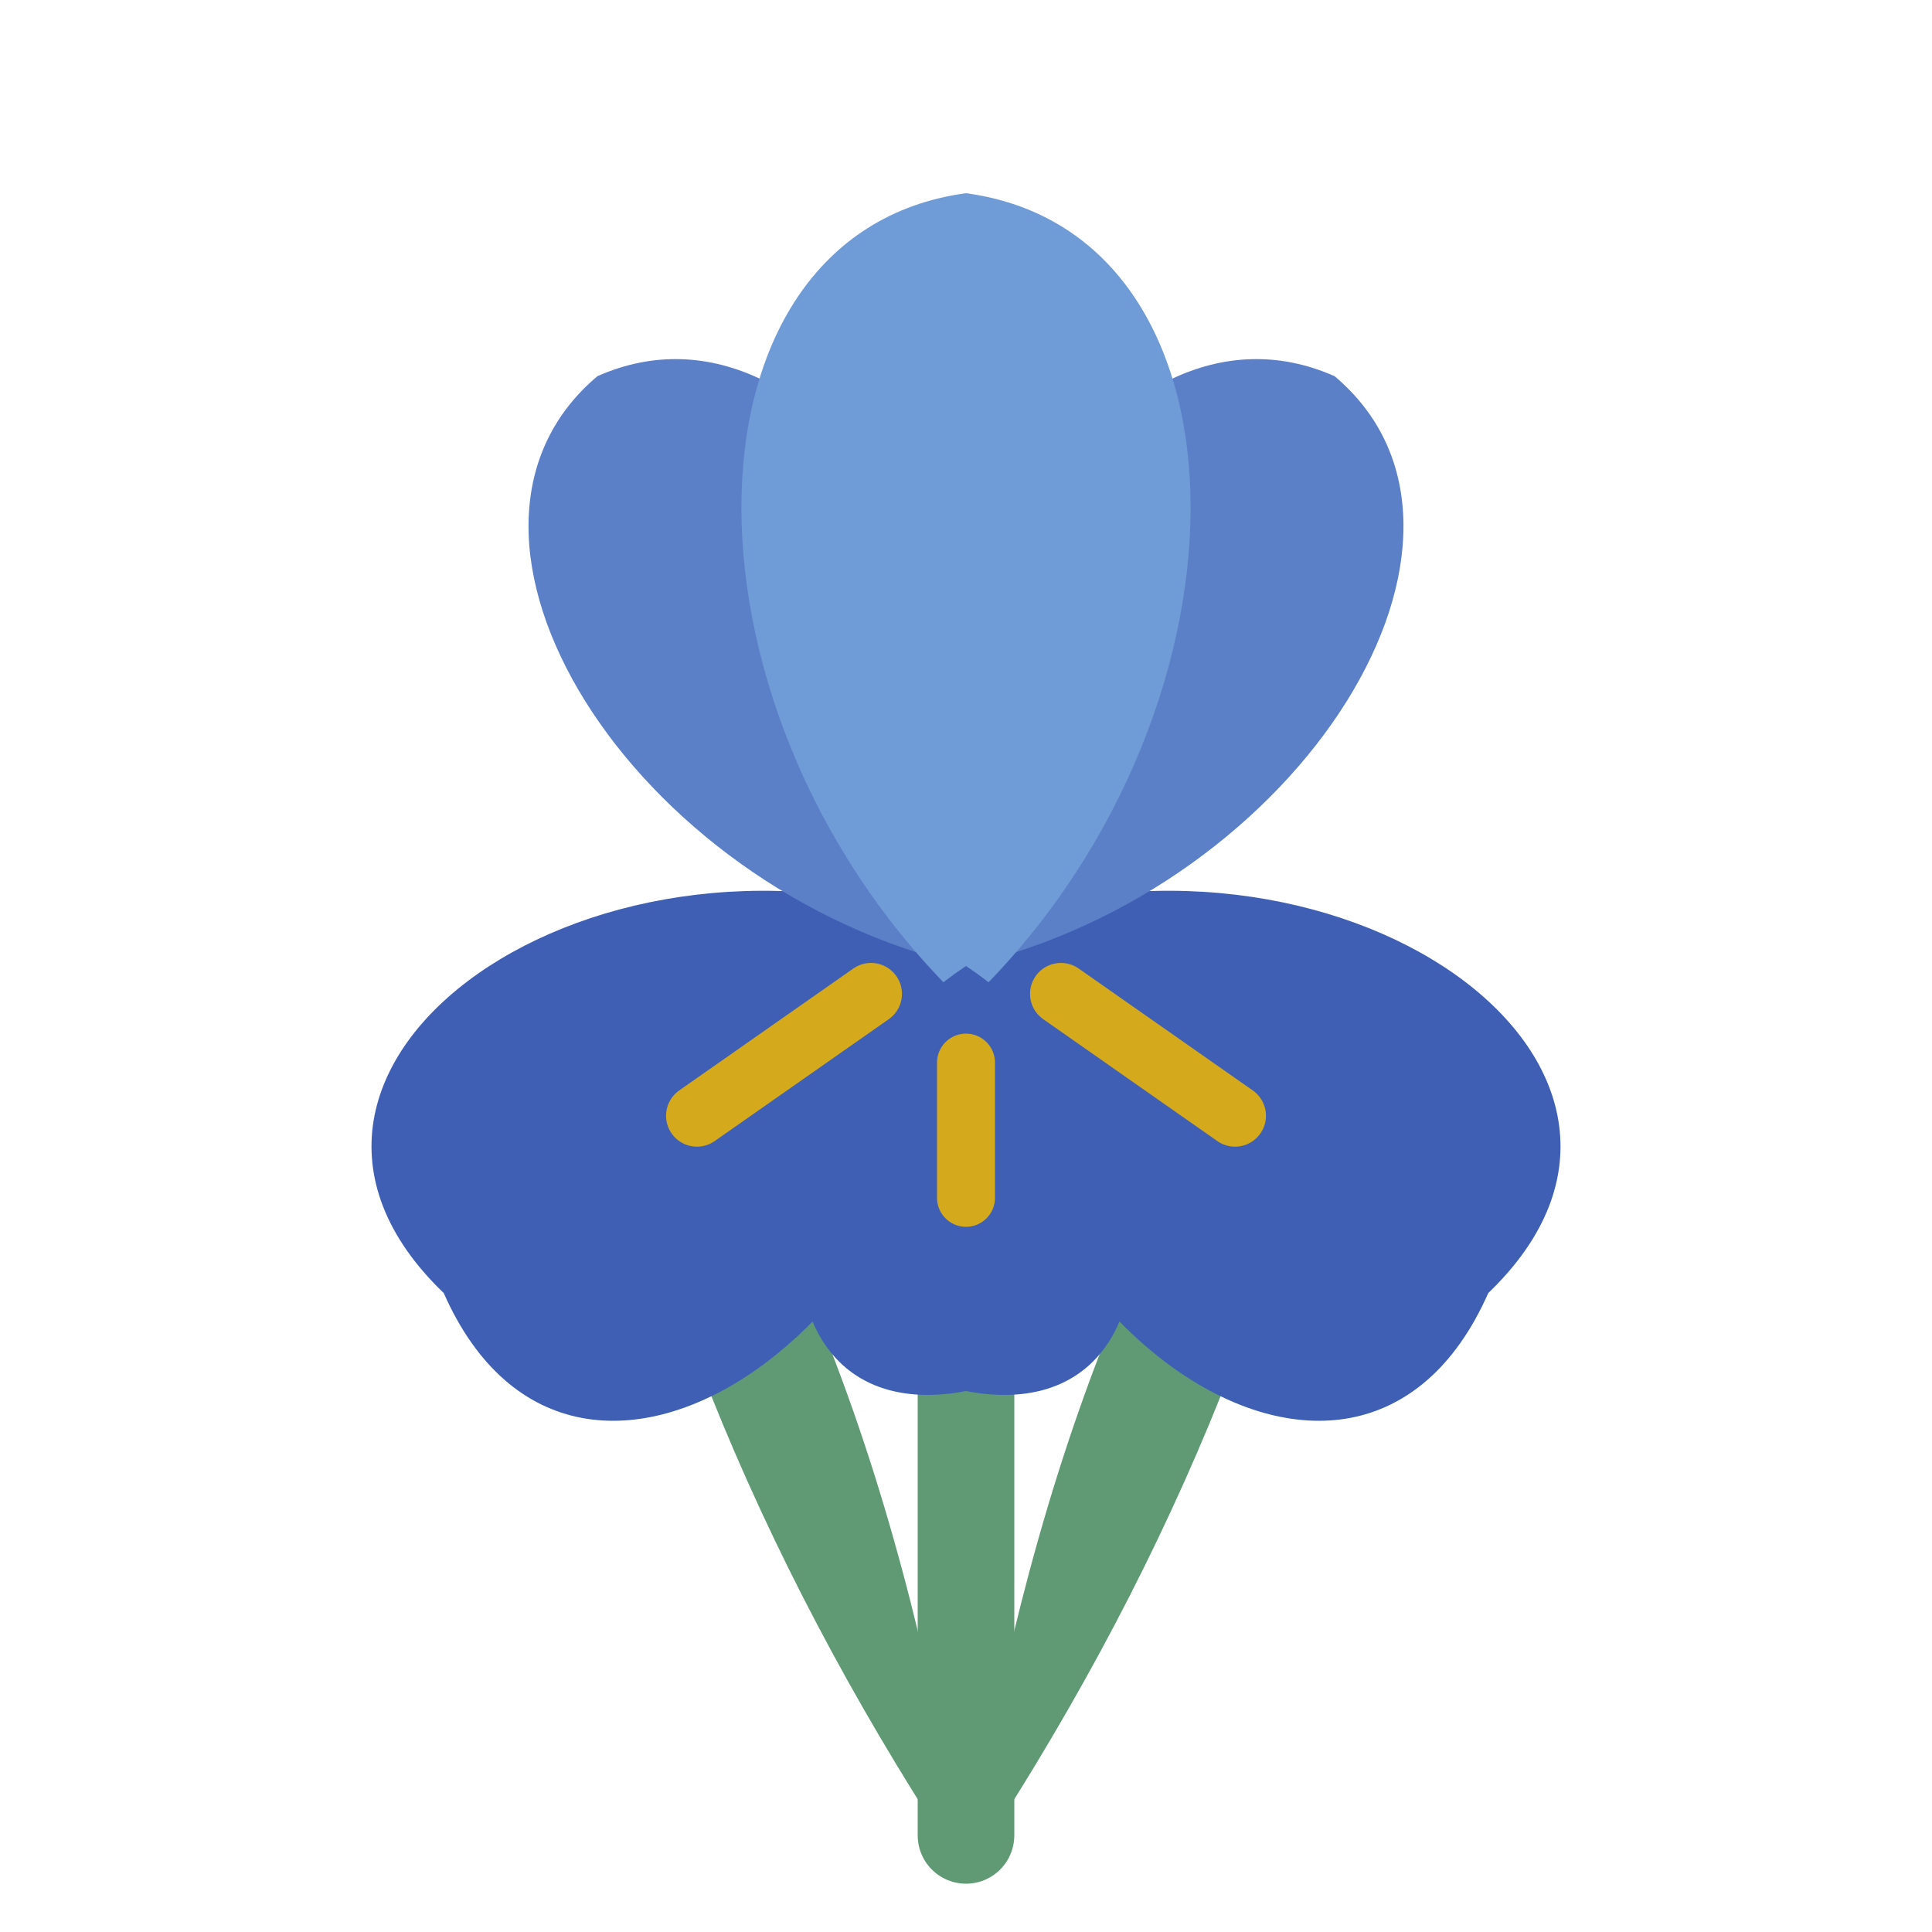
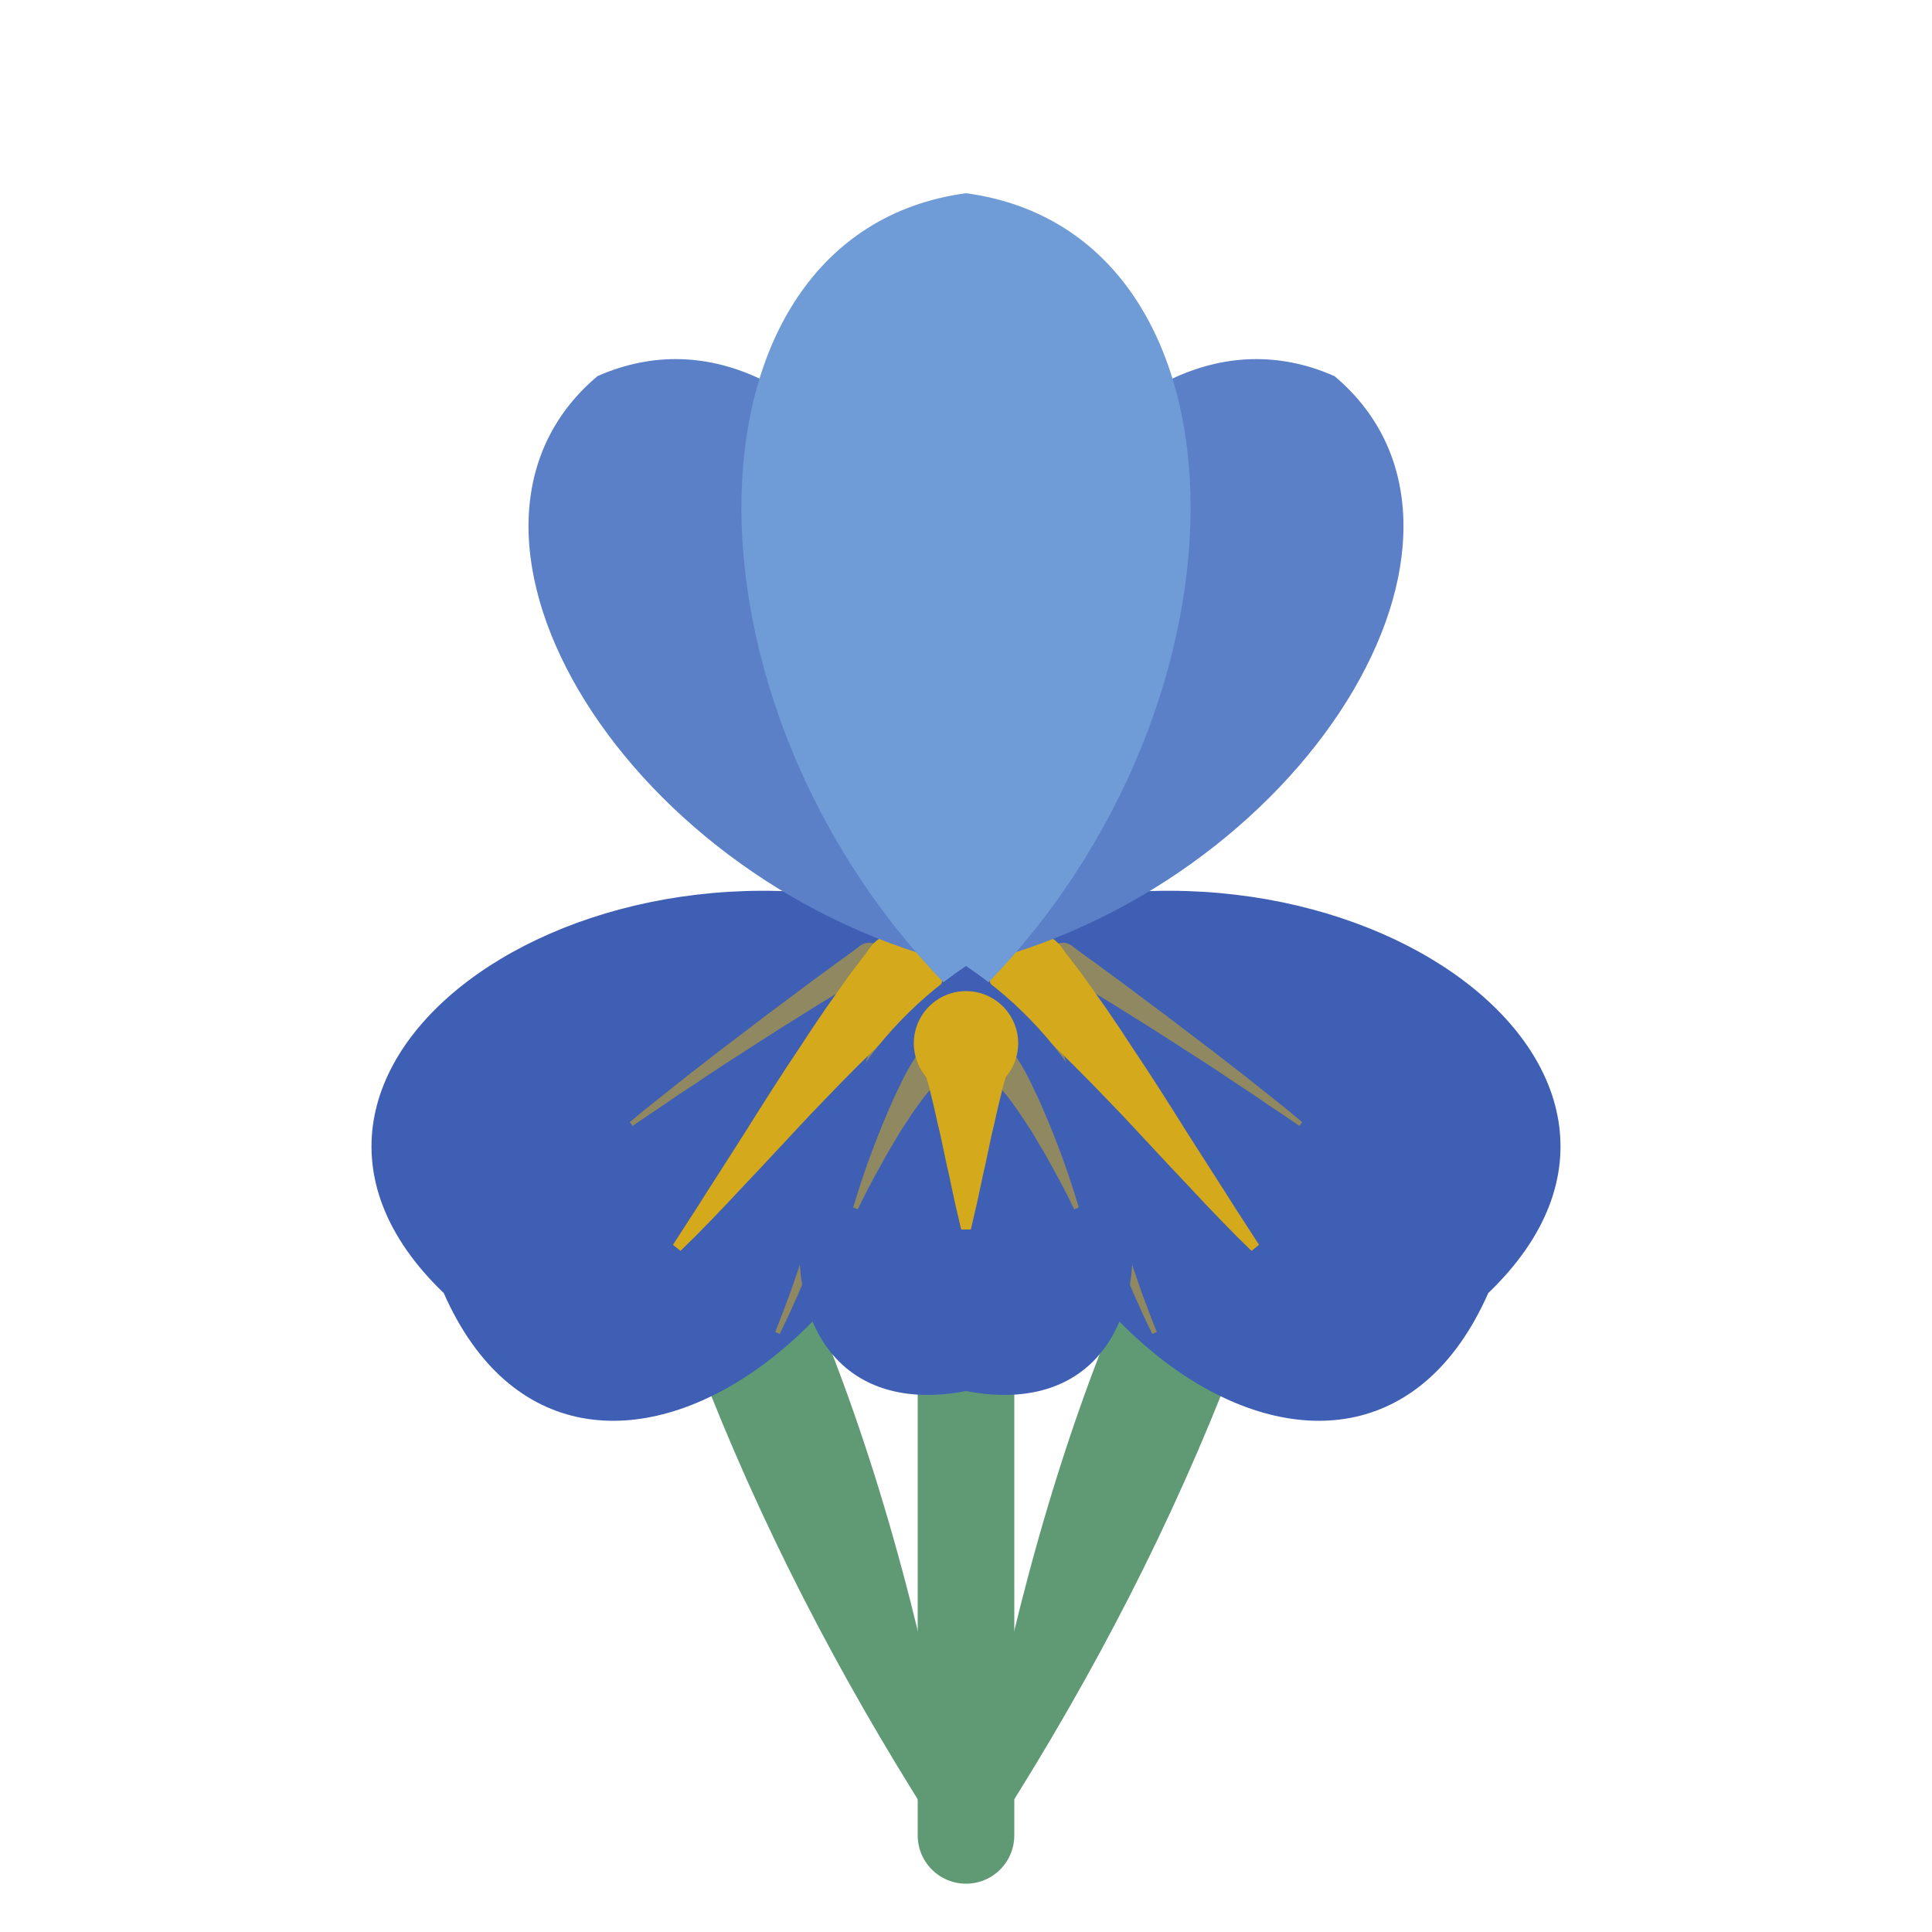
<svg xmlns="http://www.w3.org/2000/svg" viewBox="0 0 100 100">
  <path d="M50 97 C40 82 33 66 30 48 C41 60 47 78 50 97 Z" fill="#5F9A74" />
  <g transform="translate(100 0) scale(-1 1)">
    <path d="M50 97 C40 82 33 66 30 48 C41 60 47 78 50 97 Z" fill="#5F9A74" />
  </g>
  <path d="M50 58 V95" fill="none" stroke="#5F9A74" stroke-width="5" stroke-linecap="round" />
  <g transform="translate(50 48) rotate(125)">
    <path d="M0 0 C-16.7 -11.5 -16.7 -36.3 0 -33 C16.7 -36.3 16.7 -11.5 0 0 Z" fill="#3F5FB5" />
-     <path d="M0 -6 V-17" fill="none" stroke="#D4A91C" stroke-width="3.2" stroke-linecap="round" />
+     <g fill="#D4A91C">
+       <path d="M2.07 -3.66 L2.11 -4.54 L2.19 -5.49 L2.31 -6.50 L2.47 -7.58 L2.66 -8.71 L2.87 -9.87 L3.10 -11.06 L3.34 -12.27 L3.60 -13.50 L3.86 -14.72 L4.12 -15.95 L4.37 -17.16 L4.62 -18.35 L4.85 -19.51 L5.06 -20.63 L5.24 -21.71 L4.76 -21.85 L4.35 -20.84 L3.92 -19.78 L3.47 -18.70 L3.01 -17.58 L2.54 -16.44 L2.06 -15.28 L1.57 -14.12 L1.09 -12.96 L0.62 -11.80 L0.17 -10.65 L-0.28 -9.52 L-0.70 -8.42 L-1.09 -7.34 L-1.46 -6.30 L-1.78 -5.30 L-2.07 -4.34 Z" />
+       <circle cx="0.00" cy="-4.00" r="2.10" />
+     </g>
+     <g fill="#D4A91C" opacity="0.55">
+       <path d="M-0.84 -5.03 L-0.91 -5.75 L-0.97 -6.53 L-1.03 -7.37 L-1.09 -8.25 L-1.14 -9.17 L-1.19 -10.13 L-1.24 -11.11 L-1.28 -12.11 L-1.32 -13.13 L-1.36 -14.15 L-1.39 -15.17 L-1.41 -16.18 L-1.44 -17.18 L-1.45 -18.16 L-1.47 -19.11 L-1.48 -20.03 L-1.72 -20.04 L-1.80 -19.12 L-1.86 -18.17 L-1.92 -17.19 L-1.98 -16.19 L-2.03 -15.18 L-2.08 -14.16 L-2.12 -13.13 L-2.16 -12.11 L-2.20 -11.11 L-2.23 -10.12 L-2.26 -9.16 L-2.29 -8.23 L-2.31 -7.34 L-2.33 -6.50 L-2.34 -5.70 L-2.36 -4.97 Z" />
+       <circle cx="-1.60" cy="-5.00" r="0.76" />
+     </g>
+     <g fill="#D4A91C" opacity="0.55">
+       <path d="M2.29 -4.69 L2.59 -5.40 L2.97 -6.18 L3.44 -7.02 L3.96 -7.91 L4.54 -8.85 L5.17 -9.83 L5.83 -10.83 L6.52 -11.86 L7.22 -12.90 L7.93 -13.94 L8.63 -14.99 L9.31 -16.03 L9.97 -17.05 L10.60 -18.06 L11.18 -19.03 L11.71 -19.97 L11.49 -20.10 L10.90 -19.21 L10.26 -18.28 L9.57 -17.33 L8.85 -16.35 L8.10 -15.36 L7.34 -14.36 L6.57 -13.37 L5.80 -12.37 L5.05 -11.39 L4.32 -10.42 L3.62 -9.48 L2.96 -8.57 L2.35 -7.69 L1.80 -6.85 L1.32 -6.06 L0.91 -5.31 Z" />
+       <circle cx="1.60" cy="-5.00" r="0.76" />
+     </g>
  </g>
  <g transform="translate(50 48) rotate(-125)">
    <path d="M0 0 C-16.7 -11.5 -16.7 -36.3 0 -33 C16.7 -36.3 16.7 -11.5 0 0 Z" fill="#3F5FB5" />
-     <path d="M0 -6 V-17" fill="none" stroke="#D4A91C" stroke-width="3.2" stroke-linecap="round" />
+     <g fill="#D4A91C">
+       <path d="M2.07 -4.34 L1.78 -5.30 L1.46 -6.30 L1.09 -7.34 L0.70 -8.42 L0.28 -9.52 L-0.17 -10.65 L-0.62 -11.80 L-1.09 -12.96 L-1.57 -14.12 L-2.06 -15.28 L-2.54 -16.44 L-3.01 -17.58 L-3.47 -18.70 L-3.92 -19.78 L-4.35 -20.84 L-4.76 -21.85 L-5.24 -21.71 L-5.06 -20.63 L-4.85 -19.51 L-4.62 -18.35 L-4.37 -17.16 L-4.12 -15.95 L-3.86 -14.72 L-3.60 -13.50 L-3.34 -12.27 L-3.10 -11.06 L-2.87 -9.87 L-2.66 -8.71 L-2.47 -7.58 L-2.31 -6.50 L-2.19 -5.49 L-2.11 -4.54 L-2.07 -3.66 Z" />
+       <circle cx="0.00" cy="-4.00" r="2.10" />
+     </g>
+     <g fill="#D4A91C" opacity="0.55">
+       <path d="M-0.91 -5.31 L-1.32 -6.06 L-1.80 -6.85 L-2.35 -7.69 L-2.96 -8.57 L-3.62 -9.48 L-4.32 -10.42 L-5.05 -11.39 L-5.80 -12.37 L-6.57 -13.37 L-7.34 -14.36 L-8.10 -15.36 L-8.85 -16.35 L-9.57 -17.33 L-10.26 -18.28 L-10.90 -19.21 L-11.49 -20.10 L-11.71 -19.97 L-11.18 -19.03 L-10.60 -18.06 L-9.97 -17.05 L-9.31 -16.03 L-8.63 -14.99 L-7.93 -13.94 L-7.22 -12.90 L-6.52 -11.86 L-5.83 -10.83 L-5.17 -9.83 L-4.54 -8.85 L-3.96 -7.91 L-3.44 -7.02 L-2.97 -6.18 L-2.59 -5.40 L-2.29 -4.69 Z" />
+       <circle cx="-1.60" cy="-5.00" r="0.76" />
+     </g>
+     <g fill="#D4A91C" opacity="0.55">
+       <path d="M2.36 -4.97 L2.34 -5.70 L2.33 -6.50 L2.31 -7.34 L2.29 -8.23 L2.26 -9.16 L2.23 -10.12 L2.20 -11.11 L2.16 -12.11 L2.12 -13.13 L2.08 -14.16 L2.03 -15.18 L1.98 -16.19 L1.92 -17.19 L1.86 -18.17 L1.80 -19.12 L1.72 -20.04 L1.48 -20.03 L1.47 -19.11 L1.45 -18.16 L1.44 -17.18 L1.41 -16.18 L1.39 -15.17 L1.36 -14.15 L1.32 -13.13 L1.28 -12.11 L1.24 -11.11 L1.19 -10.13 L1.14 -9.17 L1.09 -8.25 L1.03 -7.37 L0.97 -6.53 L0.91 -5.75 L0.84 -5.03 Z" />
+       <circle cx="1.60" cy="-5.00" r="0.76" />
+     </g>
  </g>
  <g transform="translate(50 50) rotate(32)">
    <path d="M0 0 C-12.6 -12.6 -12.6 -34.2 0 -36 C12.6 -34.2 12.6 -12.6 0 0 Z" fill="#5B80C8" />
  </g>
  <g transform="translate(50 50) rotate(-32)">
    <path d="M0 0 C-12.6 -12.6 -12.6 -34.2 0 -36 C12.6 -34.2 12.6 -12.6 0 0 Z" fill="#5B80C8" />
  </g>
  <g transform="translate(50 52) rotate(0)">
    <path d="M0 0 C-15.5 -14.7 -15.5 -39.9 0 -42 C15.5 -39.9 15.5 -14.7 0 0 Z" fill="#6F9BD6" />
  </g>
  <g transform="translate(50 50) rotate(180)">
    <path d="M0 0 C-11.5 -7.7 -11.5 -24.2 0 -22 C11.5 -24.2 11.5 -7.7 0 0 Z" fill="#3F5FB5" />
-     <path d="M0 -5 V-12" fill="none" stroke="#D4A91C" stroke-width="3" stroke-linecap="round" />
+     <g fill="#D4A91C">
+       <path d="M2.70 -4.00 L2.55 -4.31 L2.39 -4.69 L2.24 -5.14 L2.09 -5.64 L1.93 -6.19 L1.78 -6.79 L1.63 -7.42 L1.48 -8.09 L1.32 -8.77 L1.17 -9.48 L1.02 -10.19 L0.86 -10.90 L0.71 -11.61 L0.56 -12.31 L0.40 -12.99 L0.25 -13.64 L-0.25 -13.64 L-0.40 -12.99 L-0.56 -12.31 L-0.71 -11.61 L-0.86 -10.90 L-1.02 -10.19 L-1.17 -9.48 L-1.32 -8.77 L-1.48 -8.09 L-1.63 -7.42 L-1.78 -6.79 L-1.93 -6.19 L-2.09 -5.64 L-2.24 -5.14 L-2.39 -4.69 L-2.55 -4.31 L-2.70 -4.00 Z" />
+       <circle cx="0.00" cy="-4.00" r="2.70" />
+     </g>
+     <g fill="#D4A91C" opacity="0.55">
+       <path d="M-1.14 -5.86 L-1.18 -5.82 L-1.34 -5.91 L-1.57 -6.10 L-1.84 -6.38 L-2.13 -6.73 L-2.43 -7.13 L-2.75 -7.58 L-3.08 -8.08 L-3.42 -8.60 L-3.75 -9.16 L-4.09 -9.73 L-4.41 -10.31 L-4.73 -10.89 L-5.04 -11.47 L-5.33 -12.04 L-5.60 -12.59 L-5.84 -12.50 L-5.66 -11.91 L-5.46 -11.29 L-5.25 -10.66 L-5.03 -10.03 L-4.79 -9.39 L-4.55 -8.77 L-4.30 -8.15 L-4.05 -7.56 L-3.81 -7.00 L-3.56 -6.47 L-3.32 -5.97 L-3.09 -5.52 L-2.86 -5.11 L-2.63 -4.75 L-2.38 -4.43 L-2.06 -4.14 Z" />
+       <circle cx="-1.60" cy="-5.00" r="0.97" />
+     </g>
+     <g fill="#D4A91C" opacity="0.55">
+       <path d="M2.06 -4.14 L2.38 -4.43 L2.63 -4.75 L2.86 -5.11 L3.09 -5.52 L3.32 -5.97 L3.56 -6.47 L3.81 -7.00 L4.05 -7.56 L4.30 -8.15 L4.55 -8.77 L4.79 -9.39 L5.03 -10.03 L5.25 -10.66 L5.46 -11.29 L5.66 -11.91 L5.84 -12.50 L5.60 -12.59 L5.33 -12.04 L5.04 -11.47 L4.73 -10.89 L4.41 -10.31 L4.09 -9.73 L3.75 -9.16 L3.42 -8.60 L3.08 -8.08 L2.75 -7.58 L2.43 -7.13 L2.13 -6.73 L1.84 -6.38 L1.57 -6.10 L1.34 -5.91 L1.18 -5.82 L1.14 -5.86 Z" />
+       <circle cx="1.60" cy="-5.00" r="0.97" />
+     </g>
  </g>
</svg>
